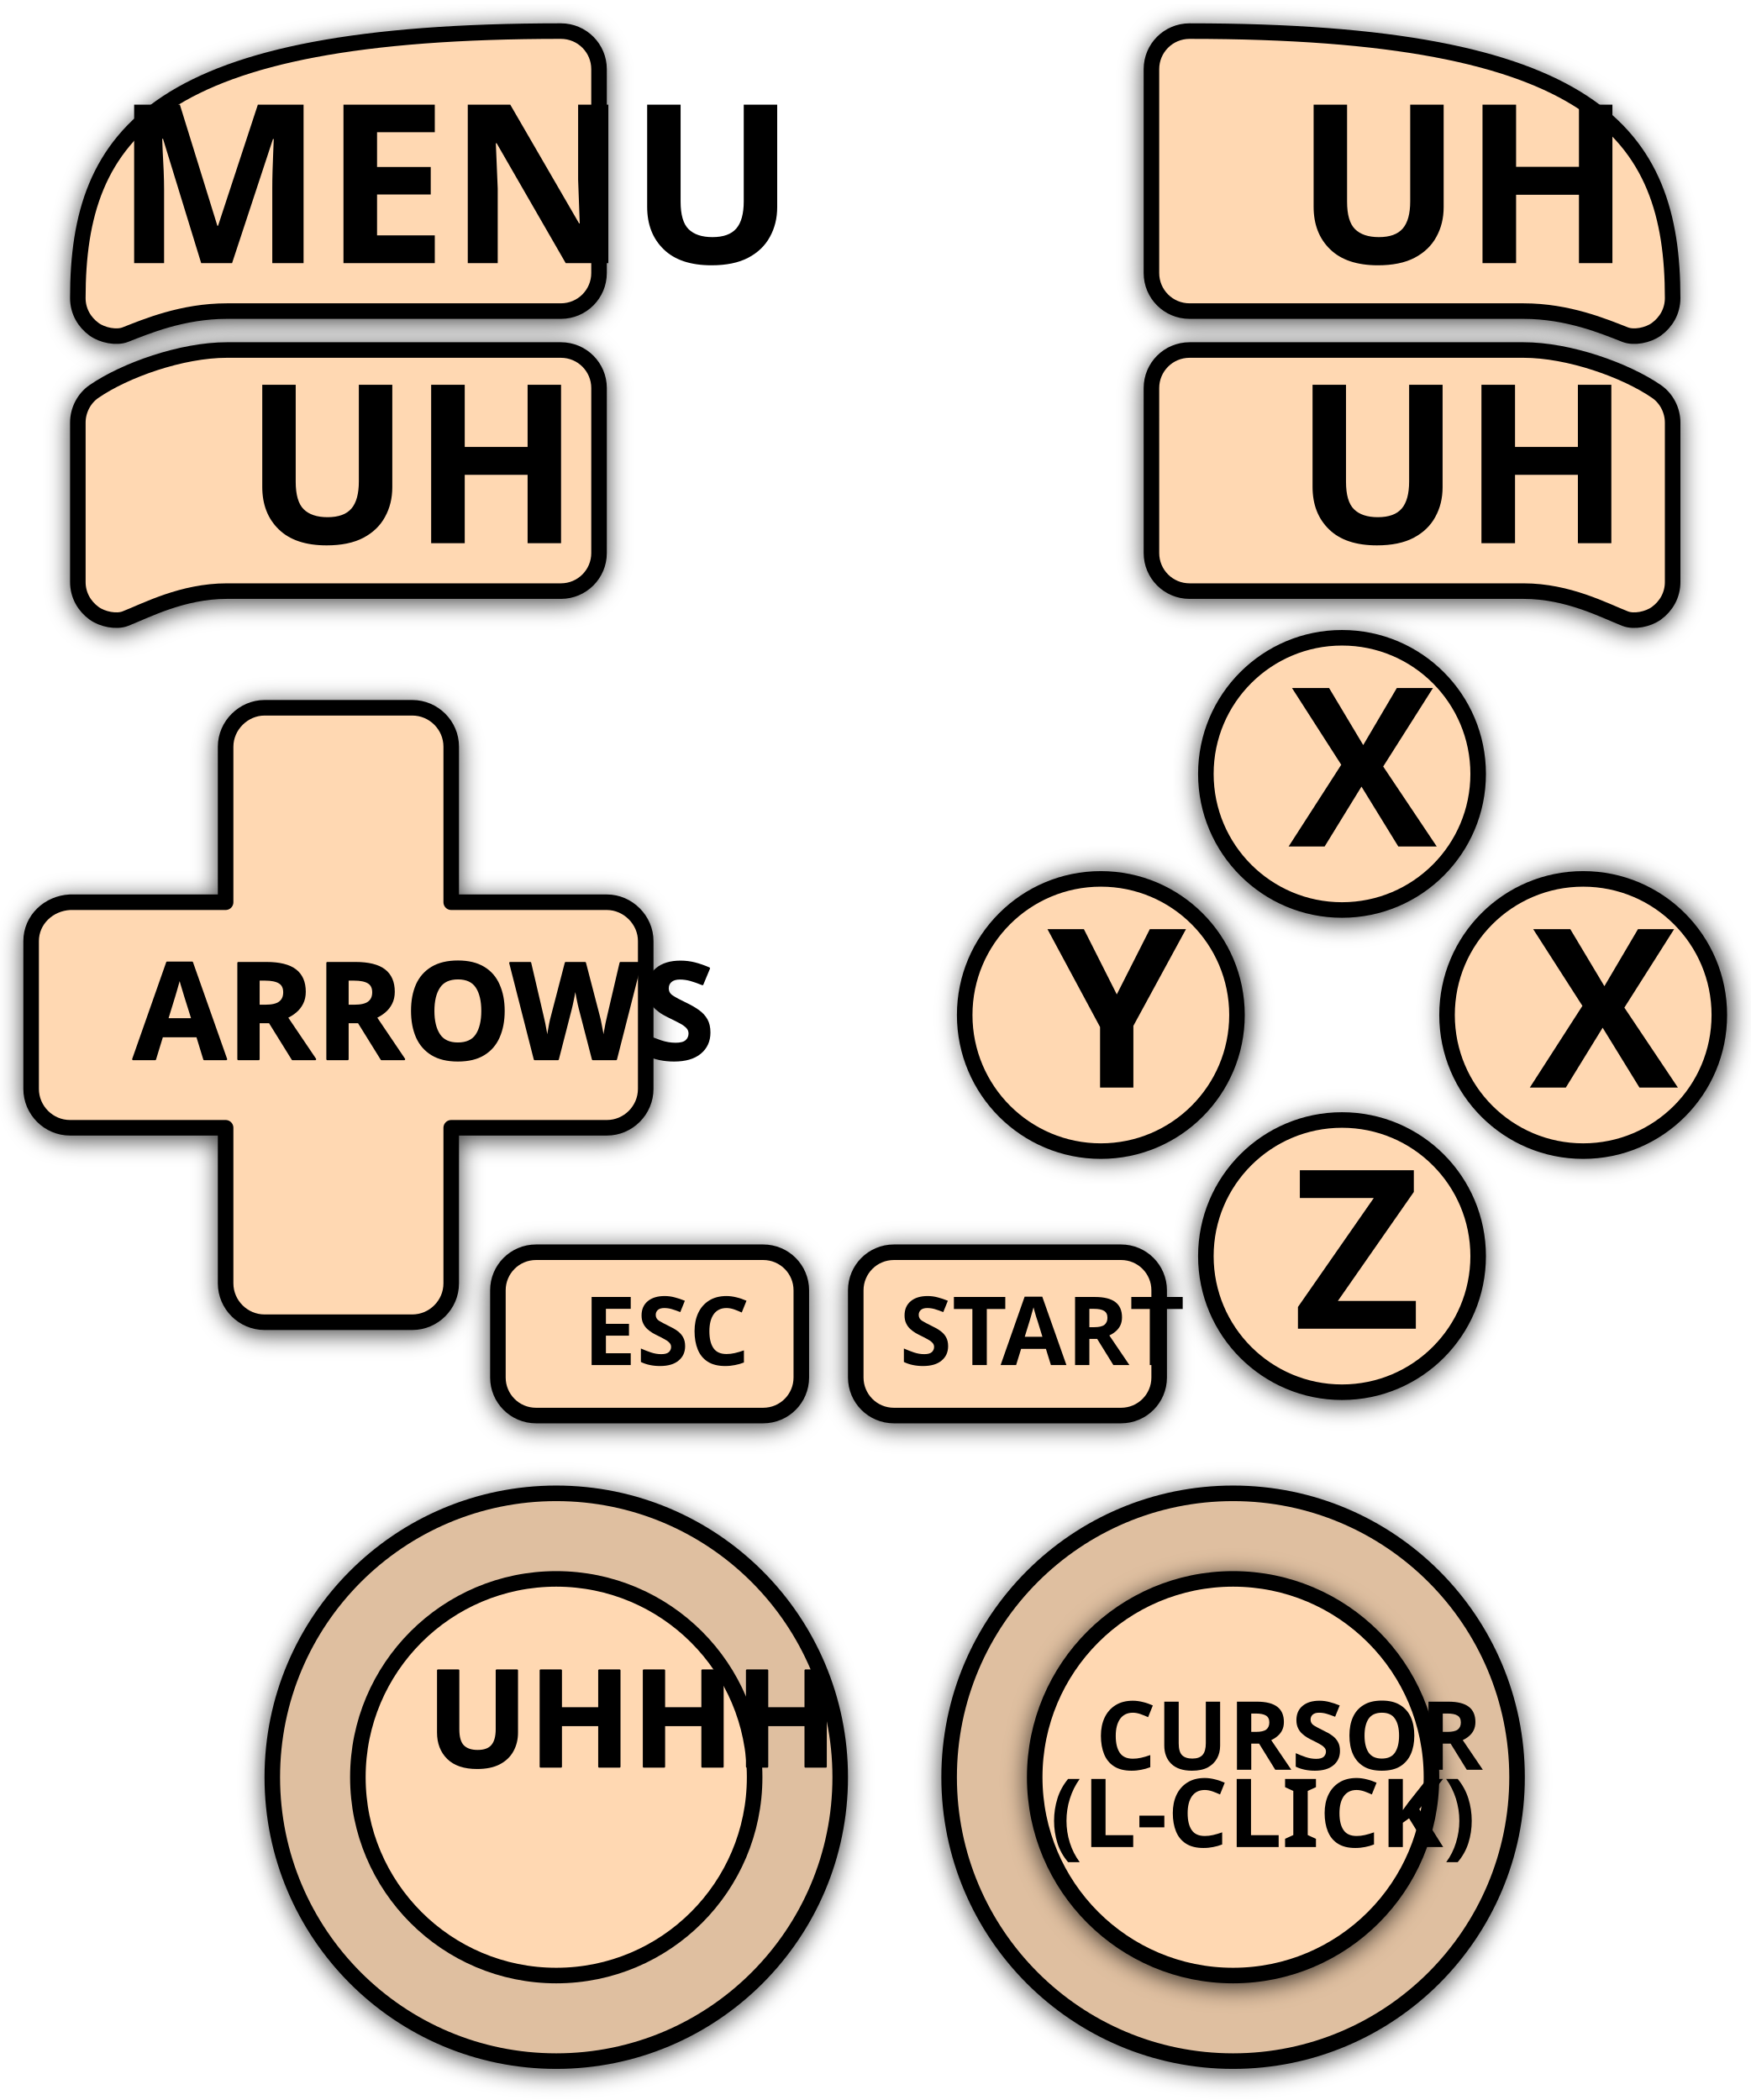
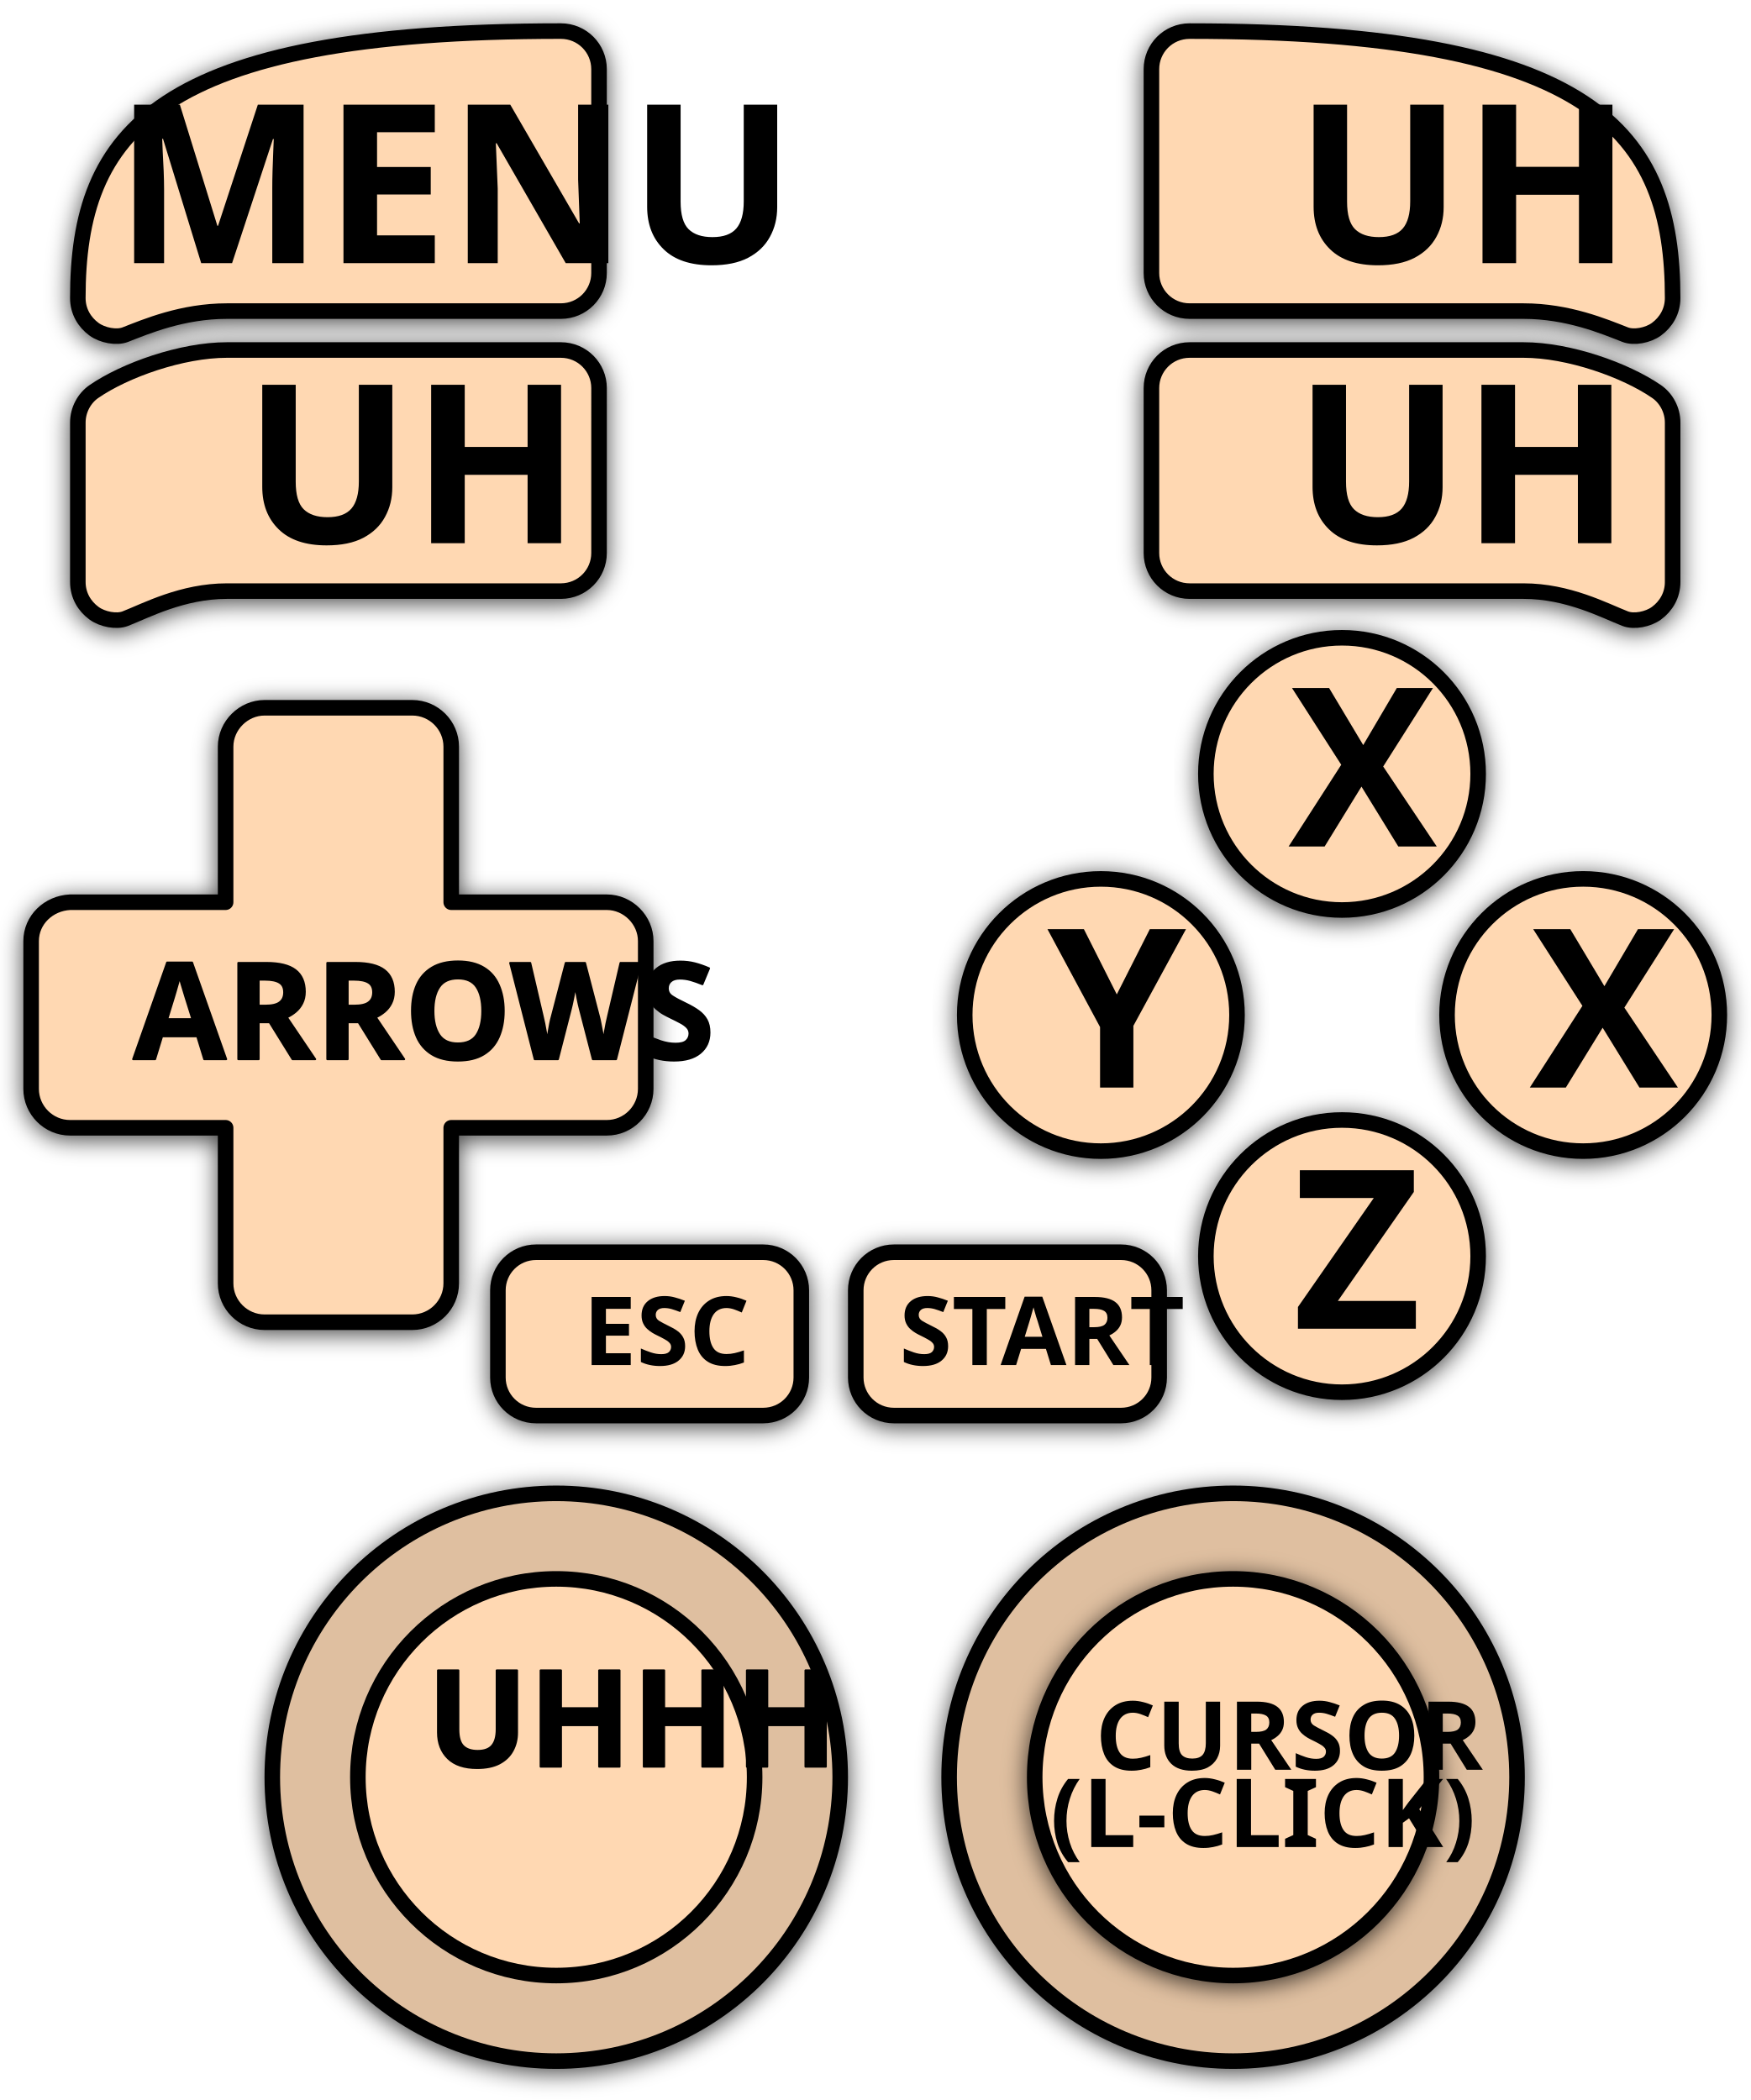
<svg xmlns="http://www.w3.org/2000/svg" version="1.1" id="Layer_3" x="0px" y="0px" viewBox="0 0 225 270" xml:space="preserve" width="225" height="270">
  <defs id="defs75">
    <rect x="41.228" y="199.808" width="55.255" height="51.834" id="rect369361" />
    <rect x="76.739" y="147.344" width="33.368" height="20.844" id="rect127464" />
    <rect x="128.25" y="105.787" width="33.96" height="33.738" id="rect83351" />
    <rect x="127.677" y="105.526" width="34.595" height="33.973" id="rect34999" />
    <rect x="161.554" y="139.782" width="33.152" height="33.894" id="rect24475" />
    <rect x="128.25" y="105.787" width="33.96" height="33.738" id="rect83351-3" />
    <rect x="128.25" y="105.787" width="33.96" height="33.738" id="rect83351-9" />
    <rect x="128.25" y="105.787" width="33.96" height="33.738" id="rect83351-5" />
    <rect x="76.739" y="147.344" width="32.548" height="20.781" id="rect127464-0" />
    <rect x="128.25" y="105.787" width="69.439" height="31.708" id="rect83351-4" />
    <rect x="128.25" y="105.787" width="33.96" height="33.738" id="rect83351-52" />
    <rect x="128.25" y="105.787" width="33.96" height="33.738" id="rect83351-52-6" />
    <rect x="128.25" y="105.787" width="33.96" height="33.738" id="rect83351-37" />
    <rect x="128.25" y="105.787" width="33.96" height="33.738" id="rect83351-3-9" />
    <rect x="128.25" y="105.787" width="33.96" height="33.738" id="rect83351-9-2" />
    <rect x="128.25" y="105.787" width="33.96" height="33.738" id="rect83351-5-7" />
    <rect x="76.739" y="147.344" width="33.368" height="20.844" id="rect127464-7" />
    <rect x="76.739" y="147.344" width="32.548" height="20.781" id="rect127464-0-5" />
    <rect x="128.25" y="105.787" width="69.439" height="31.708" id="rect83351-4-1" />
    <rect x="128.25" y="105.787" width="33.96" height="33.738" id="rect83351-52-67" />
    <rect x="128.25" y="105.787" width="33.96" height="33.738" id="rect83351-52-6-8" />
    <rect x="128.25" y="105.787" width="69.439" height="31.708" id="rect83351-4-1-4" />
    <rect x="128.25" y="105.787" width="69.439" height="31.708" id="rect83351-4-1-4-4" />
    <rect x="128.25" y="105.787" width="69.439" height="31.708" id="rect83351-4-1-4-9" />
    <rect x="128.25" y="105.787" width="69.439" height="31.708" id="rect83351-4-1-4-4-4" />
    <rect x="76.739" y="147.344" width="65.207" height="14.331" id="rect127464-7-2" />
    <rect x="76.739" y="147.344" width="65.207" height="14.331" id="rect127464-7-2-8" />
    <rect x="76.739" y="147.344" width="33.368" height="20.844" id="rect127464-7-5" />
    <rect x="76.739" y="147.344" width="65.207" height="14.331" id="rect127464-7-2-2" />
    <rect x="76.739" y="147.344" width="65.207" height="14.331" id="rect127464-7-2-8-1" />
    <rect x="76.739" y="147.344" width="32.548" height="20.781" id="rect127464-0-5-4" />
    <rect x="128.25" y="105.787" width="33.96" height="33.738" id="rect83351-37-3" />
    <rect x="128.25" y="105.787" width="33.96" height="33.738" id="rect83351-3-9-2" />
    <rect x="128.25" y="105.787" width="33.96" height="33.738" id="rect83351-9-2-3" />
    <rect x="128.25" y="105.787" width="33.96" height="33.738" id="rect83351-5-7-8" />
    <rect x="128.25" y="105.787" width="69.439" height="31.708" id="rect83351-4-1-1" />
    <rect x="128.25" y="105.787" width="69.439" height="31.708" id="rect83351-4-1-4-8" />
    <rect x="128.25" y="105.787" width="69.439" height="31.708" id="rect83351-4-1-4-9-1" />
    <rect x="128.25" y="105.787" width="33.96" height="33.738" id="rect83351-52-67-5" />
    <rect x="128.25" y="105.787" width="33.96" height="33.738" id="rect83351-52-6-8-9" />
    <rect x="128.25" y="105.787" width="69.439" height="31.708" id="rect83351-4-1-4-4-2" />
    <rect x="128.25" y="105.787" width="69.439" height="31.708" id="rect83351-4-1-4-4-4-7" />
    <rect x="128.25" y="105.787" width="69.439" height="31.708" id="rect83351-4-1-4-9-2" />
    <rect x="128.25" y="105.787" width="54.922" height="28.684" id="rect83351-4-1-4-6" />
    <rect x="128.25" y="105.787" width="54.922" height="28.684" id="rect83351-4-1-4-6-6" />
    <rect x="128.25" y="105.787" width="54.922" height="28.684" id="rect83351-4-1-4-6-6-5" />
    <rect x="128.25" y="105.787" width="54.922" height="28.684" id="rect83351-4-1-4-6-5" />
    <rect x="128.25" y="105.787" width="28.869" height="28.839" id="rect83351-4-1-4-6-9" />
    <rect x="128.25" y="105.787" width="28.869" height="28.839" id="rect83351-4-1-4-6-9-7" />
    <rect x="128.25" y="105.787" width="28.869" height="28.839" id="rect83351-4-1-4-6-9-0" />
    <rect x="128.25" y="105.787" width="28.869" height="28.839" id="rect83351-4-1-4-6-9-0-2" />
    <rect x="128.25" y="105.787" width="54.922" height="28.684" id="rect83351-4-1-4-6-5-7" />
    <rect x="128.25" y="105.787" width="54.922" height="28.684" id="rect83351-4-1-4-6-5-72" />
    <rect x="128.25" y="105.787" width="54.922" height="28.684" id="rect83351-4-1-4-6-5-72-2" />
    <rect x="128.25" y="105.787" width="30.806" height="28.718" id="rect83351-4-1-4-6-5-7-5" />
    <rect x="128.25" y="105.787" width="30.806" height="28.718" id="rect83351-4-1-4-6-5-7-5-2" />
    <rect x="128.25" y="105.787" width="30.806" height="28.718" id="rect83351-4-1-4-6-5-7-5-26" />
    <rect x="128.25" y="105.787" width="30.806" height="28.718" id="rect83351-4-1-4-6-5-7-5-4" />
    <rect x="76.739" y="147.344" width="33.368" height="20.844" id="rect127464-7-4" />
    <rect x="76.739" y="147.344" width="33.368" height="19.215" id="rect127464-7-4-8" />
    <rect x="76.739" y="147.344" width="44.004" height="35.334" id="rect127464-7-4-8-8" />
    <rect x="76.739" y="147.344" width="44.004" height="35.334" id="rect127464-7-4-8-8-8" />
    <rect x="41.228" y="199.808" width="55.255" height="51.834" id="rect369361-1" />
    <rect x="41.228" y="199.808" width="86.232" height="35.141" id="rect369361-0" />
    <rect x="128.25" y="105.787" width="81.862" height="29.811" id="rect83351-4-1-4-6-5-7-5-2-1" />
    <rect x="128.25" y="105.787" width="54.922" height="28.684" id="rect83351-4-1-4-6-5-72-2-6" />
    <rect x="128.25" y="105.787" width="54.922" height="28.684" id="rect83351-4-1-4-6-5-72-2-6-6" />
    <rect x="128.25" y="105.787" width="54.922" height="28.684" id="rect83351-4-1-4-6-5-72-2-6-6-8" />
    <rect x="128.25" y="105.787" width="77.274" height="28.684" id="rect83351-4-1-4-6-5-72-2-6-6-0" />
    <rect x="128.25" y="105.787" width="33.275" height="27.809" id="rect83351-4-1-4-6-5-72-2-6-6-5" />
    <rect x="128.25" y="105.787" width="33.275" height="27.809" id="rect83351-4-1-4-6-5-72-2-6-6-5-7" />
    <rect x="128.25" y="105.787" width="33.275" height="27.809" id="rect83351-4-1-4-6-5-72-2-6-6-5-7-2" />
    <rect x="128.25" y="105.787" width="33.275" height="27.809" id="rect83351-4-1-4-6-5-72-2-6-6-5-7-5" />
    <rect x="128.25" y="105.787" width="43.668" height="19.897" id="rect83351-4-1-4-6-5-72-2-6-6-0-4" />
    <rect x="128.25" y="105.787" width="77.274" height="28.684" id="rect83351-4-1-4-6-5-72-2-6-6-0-4-6" />
    <rect x="128.25" y="105.787" width="77.274" height="28.684" id="rect83351-4-1-4-6-5-72-2-6-6-0-4-0" />
    <rect x="128.25" y="105.787" width="61.396" height="39.166" id="rect83351-4-1-4-6-5-72-2-6-6-0-4-67" />
    <rect x="128.25" y="105.787" width="43.668" height="19.897" id="rect83351-4-1-4-6-5-72-2-6-6-0-4-3" />
    <rect x="128.25" y="105.787" width="61.396" height="39.166" id="rect83351-4-1-4-6-5-72-2-6-6-0-4-67-2" />
    <filter style="color-interpolation-filters:sRGB;" id="filter108623" x="-0.118" y="-0.219" width="1.236" height="1.462">
      <feFlood flood-opacity="0.75" flood-color="rgb(0,0,0)" result="flood" id="feFlood108613" />
      <feComposite in="flood" in2="SourceGraphic" operator="in" result="composite1" id="feComposite108615" />
      <feGaussianBlur in="composite1" stdDeviation="1.5" result="blur" id="feGaussianBlur108617" />
      <feOffset dx="0" dy="0.5" result="offset" id="feOffset108619" />
      <feComposite in="SourceGraphic" in2="offset" operator="over" result="composite2" id="feComposite108621" />
    </filter>
    <filter style="color-interpolation-filters:sRGB;" id="filter108915" x="-0.055" y="-0.055" width="1.11" height="1.12">
      <feFlood flood-opacity="1" flood-color="rgb(0,0,0)" result="flood" id="feFlood108905" />
      <feComposite in="flood" in2="SourceGraphic" operator="in" result="composite1" id="feComposite108907" />
      <feGaussianBlur in="composite1" stdDeviation="0.75" result="blur" id="feGaussianBlur108909" />
      <feOffset dx="0" dy="0.5" result="offset" id="feOffset108911" />
      <feComposite in="SourceGraphic" in2="offset" operator="over" result="composite2" id="feComposite108913" />
    </filter>
    <rect x="128.25" y="105.787" width="43.668" height="19.897" id="rect83351-4-1-4-6-5-72-2-6-6-0-4-3-4" />
    <rect x="128.25" y="105.787" width="43.668" height="19.897" id="rect83351-4-1-4-6-5-72-2-6-6-0-4-3-47" />
    <rect x="128.25" y="105.787" width="43.668" height="19.897" id="rect83351-4-1-4-6-5-72-2-6-6-0-4-3-8" />
    <rect x="128.25" y="105.787" width="61.396" height="39.166" id="rect83351-4-1-4-6-5-72-2-6-6-0-4-67-2-6" />
    <rect x="128.25" y="105.787" width="61.396" height="39.166" id="rect83351-4-1-4-6-5-72-2-6-6-0-4-67-7" />
  </defs>
  <g id="layer2" style="display:none">
    <rect style="display:inline;fill:#000000;fill-opacity:0.25;stroke-width:10.783;stroke-linecap:round;stroke-linejoin:round" id="rect937" width="223" height="278" x="1" y="1" rx="6.977" ry="6.969" />
  </g>
  <g id="layer1">
    <g id="layer8" style="display:inline">
      <path style="display:inline;fill:#ffd8b2;fill-opacity:1;stroke:#000000;stroke-width:2;stroke-linecap:round;stroke-linejoin:round;stroke-miterlimit:4;stroke-dasharray:none;stroke-opacity:1;paint-order:normal;filter:url(#filter108623)" d="M 103,177.112 C 103,179.778 100.843,182 98.091,182 H 68.909 C 66.157,182 64,179.778 64,177.112 v -11.223 c 0,-2.666 2.157,-4.888 4.909,-4.888 H 98.091 c 2.752,0 4.909,2.222 4.909,4.888 z" id="path23-1-9" />
      <path style="display:inline;fill:#ffd8b2;fill-opacity:1;stroke:#000000;stroke-width:2;stroke-linecap:round;stroke-linejoin:round;stroke-miterlimit:4;stroke-dasharray:none;stroke-opacity:1;paint-order:normal;filter:url(#filter108623)" d="m 148.998,177.112 c 0,2.666 -2.157,4.888 -4.909,4.888 h -29.182 c -2.752,0 -4.909,-2.222 -4.909,-4.888 v -11.223 c 0,-2.666 2.157,-4.888 4.909,-4.888 h 29.182 c 2.752,0 4.909,2.222 4.909,4.888 z" id="path23-1-9-2" />
      <text xml:space="preserve" id="text83349-9-6-1-07-17-3-8-9-5-9" style="font-style:normal;font-variant:normal;font-weight:bold;font-stretch:normal;font-size:11.054px;line-height:1;font-family:'Entangled Plain BRK';-inkscape-font-specification:'Entangled Plain BRK Bold';font-variant-ligatures:normal;font-variant-position:normal;font-variant-caps:normal;font-variant-numeric:normal;font-variant-alternates:normal;font-variant-east-asian:normal;text-indent:0;text-align:center;text-decoration-line:none;text-decoration-style:solid;text-decoration-color:#000000;letter-spacing:0px;word-spacing:0px;text-transform:none;writing-mode:lr-tb;direction:ltr;text-orientation:mixed;dominant-baseline:auto;baseline-shift:baseline;white-space:pre;shape-inside:url(#rect83351-4-1-4-6-5-72-2-6-6-0-4);shape-padding:0;shape-margin:0;inline-size:0;display:inline;fill:#000000;fill-opacity:1;stroke:none;stroke-width:0.225;stroke-linecap:round;stroke-linejoin:round;stroke-miterlimit:4;stroke-dasharray:none;stroke-dashoffset:0;stroke-opacity:1;paint-order:stroke fill markers;stop-color:#000000" x="7.898" y="0" transform="matrix(1.109734,0,0,1.109734,-83.05325,48.303)">
-         <tspan x="142.369" y="114.63" id="tspan2453">ESC</tspan>
+         <tspan x="142.369" y="114.63" id="tspan1222">ESC</tspan>
      </text>
      <text xml:space="preserve" id="text83349-9-6-1-07-17-3-8-9-5-9-4" style="font-style:normal;font-variant:normal;font-weight:bold;font-stretch:normal;font-size:11.054px;line-height:1;font-family:'Entangled Plain BRK';-inkscape-font-specification:'Entangled Plain BRK Bold';font-variant-ligatures:normal;font-variant-position:normal;font-variant-caps:normal;font-variant-numeric:normal;font-variant-alternates:normal;font-variant-east-asian:normal;text-indent:0;text-align:center;text-decoration-line:none;text-decoration-style:solid;text-decoration-color:#000000;letter-spacing:0px;word-spacing:0px;text-transform:none;writing-mode:lr-tb;direction:ltr;text-orientation:mixed;dominant-baseline:auto;baseline-shift:baseline;white-space:pre;shape-inside:url(#rect83351-4-1-4-6-5-72-2-6-6-0-4-3);shape-padding:0;shape-margin:0;inline-size:0;display:inline;fill:#000000;fill-opacity:1;stroke:none;stroke-width:0.225;stroke-linecap:round;stroke-linejoin:round;stroke-miterlimit:4;stroke-dasharray:none;stroke-dashoffset:0;stroke-opacity:1;paint-order:stroke fill markers;stop-color:#000000" x="7.898" y="0" transform="matrix(1.109734,0,0,1.109734,-37.05476,48.303)">
-         <tspan x="137.571" y="114.63" id="tspan2455">START</tspan>
+         <tspan x="137.571" y="114.63" id="tspan1224">START</tspan>
      </text>
    </g>
    <g id="layer7" style="display:inline">
+       <circle style="display:inline;fill:#ffd8b2;fill-opacity:1;stroke:#000000;stroke-width:2;stroke-linecap:round;stroke-linejoin:round;stroke-miterlimit:4;stroke-dasharray:none;stroke-opacity:1;paint-order:normal;filter:url(#filter108623)" id="path218689-9" cx="141.504" cy="130.502" r="17.5" />
+       <circle style="display:inline;fill:#ffd8b2;fill-opacity:1;stroke:#000000;stroke-width:2;stroke-linecap:round;stroke-linejoin:round;stroke-miterlimit:4;stroke-dasharray:none;stroke-opacity:1;paint-order:normal;filter:url(#filter108623)" id="path218689-9-6" cx="203.501" cy="130.5" r="17.5" />
      <circle style="fill:#ffd8b2;fill-opacity:1;stroke:#000000;stroke-width:2;stroke-linecap:round;stroke-linejoin:round;stroke-miterlimit:4;stroke-dasharray:none;stroke-opacity:1;paint-order:normal;filter:url(#filter108623)" id="path218689" cx="172.501" cy="99.5" r="17.5" />
      <circle style="display:inline;fill:#ffd8b2;fill-opacity:1;stroke:#000000;stroke-width:2;stroke-linecap:round;stroke-linejoin:round;stroke-miterlimit:4;stroke-dasharray:none;stroke-opacity:1;paint-order:normal;filter:url(#filter108623)" id="path218689-0" cx="172.501" cy="161.5" r="17.5" />
-       <circle style="display:inline;fill:#ffd8b2;fill-opacity:1;stroke:#000000;stroke-width:2;stroke-linecap:round;stroke-linejoin:round;stroke-miterlimit:4;stroke-dasharray:none;stroke-opacity:1;paint-order:normal;filter:url(#filter108623)" id="path218689-9" cx="-130.5" cy="141.501" transform="rotate(-90)" r="17.5" />
-       <circle style="display:inline;fill:#ffd8b2;fill-opacity:1;stroke:#000000;stroke-width:2;stroke-linecap:round;stroke-linejoin:round;stroke-miterlimit:4;stroke-dasharray:none;stroke-opacity:1;paint-order:normal;filter:url(#filter108623)" id="path218689-0-6" cx="-130.5" cy="203.501" r="17.5" transform="rotate(-90)" />
      <text xml:space="preserve" id="text83349-9-6-1-07-17-3-8-9-8" style="font-style:normal;font-variant:normal;font-weight:bold;font-stretch:normal;font-size:25.712px;line-height:1;font-family:'Entangled Plain BRK';-inkscape-font-specification:'Entangled Plain BRK Bold';font-variant-ligatures:normal;font-variant-position:normal;font-variant-caps:normal;font-variant-numeric:normal;font-variant-alternates:normal;font-variant-east-asian:normal;text-indent:0;text-align:center;text-decoration-line:none;text-decoration-style:solid;text-decoration-color:#000000;letter-spacing:0px;word-spacing:0px;text-transform:none;writing-mode:lr-tb;direction:ltr;text-orientation:mixed;dominant-baseline:auto;baseline-shift:baseline;white-space:pre;shape-inside:url(#rect83351-4-1-4-6-5-72-2-6-6-5);shape-padding:0;shape-margin:0;inline-size:0;display:inline;fill:#000000;fill-opacity:1;stroke:none;stroke-width:0.225;stroke-linecap:round;stroke-linejoin:round;stroke-miterlimit:4;stroke-dasharray:none;stroke-dashoffset:0;stroke-opacity:1;paint-order:stroke fill markers;stop-color:#000000" x="7.898" y="0" transform="matrix(1.109734,0,0,1.109734,11.71513,-31.39179)">
-         <tspan x="138.703" y="126.357" id="tspan2457">X</tspan>
+         <tspan x="138.703" y="126.357" id="tspan1226">X</tspan>
      </text>
      <text xml:space="preserve" id="text83349-9-6-1-07-17-3-8-9-8-0" style="font-style:normal;font-variant:normal;font-weight:bold;font-stretch:normal;font-size:25.712px;line-height:1;font-family:'Entangled Plain BRK';-inkscape-font-specification:'Entangled Plain BRK Bold';font-variant-ligatures:normal;font-variant-position:normal;font-variant-caps:normal;font-variant-numeric:normal;font-variant-alternates:normal;font-variant-east-asian:normal;text-indent:0;text-align:center;text-decoration-line:none;text-decoration-style:solid;text-decoration-color:#000000;letter-spacing:0px;word-spacing:0px;text-transform:none;writing-mode:lr-tb;direction:ltr;text-orientation:mixed;dominant-baseline:auto;baseline-shift:baseline;white-space:pre;shape-inside:url(#rect83351-4-1-4-6-5-72-2-6-6-5-7);shape-padding:0;shape-margin:0;inline-size:0;display:inline;fill:#000000;fill-opacity:1;stroke:none;stroke-width:0.225;stroke-linecap:round;stroke-linejoin:round;stroke-miterlimit:4;stroke-dasharray:none;stroke-dashoffset:0;stroke-opacity:1;paint-order:stroke fill markers;stop-color:#000000" x="7.898" y="0" transform="matrix(1.109734,0,0,1.109734,12.21992,30.60821)">
-         <tspan x="138.703" y="126.357" id="tspan2459">Z</tspan>
+         <tspan x="138.703" y="126.357" id="tspan1228">Z</tspan>
      </text>
      <text xml:space="preserve" id="text83349-9-6-1-07-17-3-8-9-8-0-1" style="font-style:normal;font-variant:normal;font-weight:bold;font-stretch:normal;font-size:25.712px;line-height:1;font-family:'Entangled Plain BRK';-inkscape-font-specification:'Entangled Plain BRK Bold';font-variant-ligatures:normal;font-variant-position:normal;font-variant-caps:normal;font-variant-numeric:normal;font-variant-alternates:normal;font-variant-east-asian:normal;text-indent:0;text-align:center;text-decoration-line:none;text-decoration-style:solid;text-decoration-color:#000000;letter-spacing:0px;word-spacing:0px;text-transform:none;writing-mode:lr-tb;direction:ltr;text-orientation:mixed;dominant-baseline:auto;baseline-shift:baseline;white-space:pre;shape-inside:url(#rect83351-4-1-4-6-5-72-2-6-6-5-7-2);shape-padding:0;shape-margin:0;inline-size:0;display:inline;fill:#000000;fill-opacity:1;stroke:none;stroke-width:0.225;stroke-linecap:round;stroke-linejoin:round;stroke-miterlimit:4;stroke-dasharray:none;stroke-dashoffset:0;stroke-opacity:1;paint-order:stroke fill markers;stop-color:#000000" x="7.898" y="0" transform="matrix(1.109734,0,0,1.109734,42.71513,-0.3917891)">
-         <tspan x="138.703" y="126.357" id="tspan2461">X</tspan>
+         <tspan x="138.703" y="126.357" id="tspan1230">X</tspan>
      </text>
      <text xml:space="preserve" id="text83349-9-6-1-07-17-3-8-9-8-0-3" style="font-style:normal;font-variant:normal;font-weight:bold;font-stretch:normal;font-size:25.712px;line-height:1;font-family:'Entangled Plain BRK';-inkscape-font-specification:'Entangled Plain BRK Bold';font-variant-ligatures:normal;font-variant-position:normal;font-variant-caps:normal;font-variant-numeric:normal;font-variant-alternates:normal;font-variant-east-asian:normal;text-indent:0;text-align:center;text-decoration-line:none;text-decoration-style:solid;text-decoration-color:#000000;letter-spacing:0px;word-spacing:0px;text-transform:none;writing-mode:lr-tb;direction:ltr;text-orientation:mixed;dominant-baseline:auto;baseline-shift:baseline;white-space:pre;shape-inside:url(#rect83351-4-1-4-6-5-72-2-6-6-5-7-5);shape-padding:0;shape-margin:0;inline-size:0;display:inline;fill:#000000;fill-opacity:1;stroke:none;stroke-width:0.225;stroke-linecap:round;stroke-linejoin:round;stroke-miterlimit:4;stroke-dasharray:none;stroke-dashoffset:0;stroke-opacity:1;paint-order:stroke fill markers;stop-color:#000000" x="7.898" y="0" transform="matrix(1.109734,0,0,1.109734,-19.28487,-0.3917891)">
-         <tspan x="138.703" y="126.357" id="tspan2463">Y</tspan>
+         <tspan x="138.703" y="126.357" id="tspan1232">Y</tspan>
      </text>
    </g>
    <g id="layer9" style="display:inline">
      <path style="display:inline;fill:#ffd8b2;fill-opacity:1;stroke:#000000;stroke-width:2;stroke-linecap:round;stroke-linejoin:round;stroke-miterlimit:4;stroke-dasharray:none;stroke-opacity:1;paint-order:normal;filter:url(#filter108623)" d="m 83,140 c 0,2.74 -2.248,5.006 -5,5 H 58 v 20 c 0,2.752 -2.26,5 -5,5 H 34 c -2.74,0 -5,-2.248 -5,-5 V 145 H 9 c -2.752,0 -5,-2.26 -5,-5 v -19 c 0,-2.74 2.252,-4.863 5,-5 H 29 V 96 c 0,-2.74 2.322,-5 5,-5 h 19 c 2.74,0 5,2.248 5,5 v 20 h 20 c 2.74,0 5.014,2.323 5,5 z" id="path6246" />
      <text xml:space="preserve" id="text83349-9-6-1-07-17-3-8-9-5-9-23-1" style="font-style:normal;font-variant:normal;font-weight:bold;font-stretch:normal;font-size:15.619px;line-height:0.81;font-family:'Entangled Plain BRK';-inkscape-font-specification:'Entangled Plain BRK Bold';font-variant-ligatures:normal;font-variant-position:normal;font-variant-caps:normal;font-variant-numeric:normal;font-variant-alternates:normal;font-variant-east-asian:normal;text-indent:0;text-align:center;text-decoration-line:none;text-decoration-style:solid;text-decoration-color:#000000;letter-spacing:0px;word-spacing:0px;text-transform:none;writing-mode:lr-tb;direction:ltr;text-orientation:mixed;dominant-baseline:auto;baseline-shift:baseline;white-space:pre;shape-inside:url(#rect83351-4-1-4-6-5-72-2-6-6-0-4-67-7);shape-padding:0;shape-margin:0;inline-size:0;display:inline;fill:#000000;fill-opacity:1;stroke:#000000;stroke-width:0.225;stroke-linecap:round;stroke-linejoin:round;stroke-miterlimit:4;stroke-dasharray:none;stroke-dashoffset:0;stroke-opacity:1;paint-order:stroke fill markers;stop-color:#000000" x="7.898" y="0" transform="matrix(1.109734,0,0,1.109734,-132.8891,6.571804)">
-         <tspan x="135.167" y="116.799" id="tspan2465">ARROWS</tspan>
+         <tspan x="135.167" y="116.799" id="tspan1234">ARROWS</tspan>
      </text>
    </g>
    <g id="layer10" style="display:inline">
      <g id="g977">
        <circle style="opacity:1;fill:#dfbfa0;fill-opacity:1;stroke:#000000;stroke-width:2;stroke-linecap:round;stroke-linejoin:round;stroke-miterlimit:4;stroke-dasharray:none;stroke-opacity:1;paint-order:normal;filter:url(#filter108623)" id="path358887" cx="158.5" cy="228.5" r="36.5" />
        <circle style="opacity:1;fill:#ffd8b2;fill-opacity:1;stroke:#000000;stroke-width:2;stroke-linecap:round;stroke-linejoin:round;stroke-miterlimit:4;stroke-dasharray:none;stroke-opacity:1;paint-order:normal;filter:url(#filter108623)" id="path359169" cx="158.5" cy="228.5" r="25.5" />
      </g>
      <g id="g973">
        <circle style="display:inline;fill:#dfbfa0;fill-opacity:1;stroke:#000000;stroke-width:2;stroke-linecap:round;stroke-linejoin:round;stroke-miterlimit:4;stroke-dasharray:none;stroke-opacity:1;paint-order:normal;filter:url(#filter108623)" id="path358887-3" cx="71.5" cy="228.5" r="36.5" />
        <circle style="display:inline;opacity:1;fill:#ffd8b2;fill-opacity:1;stroke:#000000;stroke-width:2;stroke-linecap:round;stroke-linejoin:round;stroke-miterlimit:4;stroke-dasharray:none;stroke-opacity:1;paint-order:normal" id="path359169-9" cx="71.5" cy="228.5" r="25.5" />
      </g>
      <text xml:space="preserve" id="text83349-9-6-1-07-17-3-8-9-5-9-23" style="font-style:normal;font-variant:normal;font-weight:bold;font-stretch:normal;font-size:15.619px;line-height:0.81;font-family:'Entangled Plain BRK';-inkscape-font-specification:'Entangled Plain BRK Bold';font-variant-ligatures:normal;font-variant-position:normal;font-variant-caps:normal;font-variant-numeric:normal;font-variant-alternates:normal;font-variant-east-asian:normal;text-indent:0;text-align:center;text-decoration-line:none;text-decoration-style:solid;text-decoration-color:#000000;letter-spacing:0px;word-spacing:0px;text-transform:none;writing-mode:lr-tb;direction:ltr;text-orientation:mixed;dominant-baseline:auto;baseline-shift:baseline;white-space:pre;shape-inside:url(#rect83351-4-1-4-6-5-72-2-6-6-0-4-67);shape-padding:0;shape-margin:0;inline-size:0;display:inline;fill:#000000;fill-opacity:1;stroke:#000000;stroke-width:0.225;stroke-linecap:round;stroke-linejoin:round;stroke-miterlimit:4;stroke-dasharray:none;stroke-dashoffset:0;stroke-opacity:1;paint-order:stroke fill markers;stop-color:#000000" x="7.898" y="0" transform="matrix(1.109734,0,0,1.109734,-104.8891,97.53249)">
-         <tspan x="143.921" y="116.799" id="tspan2467">UHHH</tspan>
+         <tspan x="143.921" y="116.799" id="tspan1236">UHHH</tspan>
      </text>
      <text xml:space="preserve" id="text83349-9-6-1-07-17-3-8-9-5-9-23-9" style="font-style:normal;font-variant:normal;font-weight:bold;font-stretch:normal;font-size:11.054px;line-height:0.81;font-family:'Entangled Plain BRK';-inkscape-font-specification:'Entangled Plain BRK Bold';font-variant-ligatures:normal;font-variant-position:normal;font-variant-caps:normal;font-variant-numeric:normal;font-variant-alternates:normal;font-variant-east-asian:normal;text-indent:0;text-align:center;text-decoration-line:none;text-decoration-style:solid;text-decoration-color:#000000;letter-spacing:0px;word-spacing:0px;text-transform:none;writing-mode:lr-tb;direction:ltr;text-orientation:mixed;dominant-baseline:auto;baseline-shift:baseline;white-space:pre;shape-inside:url(#rect83351-4-1-4-6-5-72-2-6-6-0-4-67-2);shape-padding:0;shape-margin:0;inline-size:0;display:inline;fill:#000000;fill-opacity:1;stroke:none;stroke-width:0.225;stroke-linecap:round;stroke-linejoin:round;stroke-miterlimit:4;stroke-dasharray:none;stroke-dashoffset:0;stroke-opacity:1;paint-order:stroke fill markers;stop-color:#000000" x="7.898" y="0" transform="matrix(1.109734,0,0,1.109734,-17.88912,101.4997)">
-         <tspan x="142.997" y="113.58" id="tspan2469">CURSOR
+         <tspan x="142.997" y="113.58" id="tspan1238">CURSOR
</tspan>
-         <tspan x="137.774" y="122.533" id="tspan2471">(L-CLICK)</tspan>
+         <tspan x="137.774" y="122.533" id="tspan1240">(L-CLICK)</tspan>
      </text>
    </g>
    <g id="layer4" style="display:inline">
      <path style="display:inline;fill:#ffd8b2;fill-opacity:1;stroke:#000000;stroke-width:2;stroke-linecap:round;stroke-linejoin:round;stroke-miterlimit:4;stroke-dasharray:none;stroke-opacity:1;paint-order:normal;filter:url(#filter108623)" d="m 77,71.112 c 0,2.666 -2.157,4.888 -4.909,4.888 H 29.167 c -5.736,0 -10.394,2.501 -13.061,3.541 -1.119,0.437 -2.93,0.103 -4.029,-0.704 -1.212,-0.889 -2.072,-2.29 -2.072,-4.006 V 54.329 c 0,-1.626 0.827,-3.132 2.055,-3.981 3.995,-2.761 11.286,-5.346 17.108,-5.346 h 42.924 c 2.752,0 4.909,2.222 4.909,4.888 z" id="path23-1-9-3" />
      <path style="display:inline;fill:#ffd8b2;fill-opacity:1;stroke:#000000;stroke-width:2;stroke-linecap:round;stroke-linejoin:round;stroke-miterlimit:4;stroke-dasharray:none;stroke-opacity:1;paint-order:normal;filter:url(#filter108623)" d="m 148.005,71.112 c 0,2.666 2.157,4.888 4.909,4.888 h 42.924 c 5.736,0 10.394,2.501 13.061,3.541 1.119,0.437 2.93,0.103 4.029,-0.704 C 214.14,77.948 215,76.547 215,74.832 V 54.329 c 0,-1.626 -0.827,-3.132 -2.055,-3.981 -3.995,-2.761 -11.286,-5.346 -17.108,-5.346 h -42.924 c -2.752,0 -4.909,2.222 -4.909,4.888 z" id="path23-1-9-3-1" />
      <text xml:space="preserve" id="text83349-9-6-1-07-17-3-8-9" style="font-style:normal;font-variant:normal;font-weight:bold;font-stretch:normal;font-size:25.712px;line-height:1;font-family:'Entangled Plain BRK';-inkscape-font-specification:'Entangled Plain BRK Bold';font-variant-ligatures:normal;font-variant-position:normal;font-variant-caps:normal;font-variant-numeric:normal;font-variant-alternates:normal;font-variant-east-asian:normal;text-indent:0;text-align:center;text-decoration-line:none;text-decoration-style:solid;text-decoration-color:#000000;letter-spacing:0px;word-spacing:0px;text-transform:none;writing-mode:lr-tb;direction:ltr;text-orientation:mixed;dominant-baseline:auto;baseline-shift:baseline;white-space:pre;shape-inside:url(#rect83351-4-1-4-6-5-72-2-6-6);shape-padding:0;shape-margin:0;inline-size:0;display:inline;fill:#000000;fill-opacity:1;stroke:none;stroke-width:0.225;stroke-linecap:round;stroke-linejoin:round;stroke-miterlimit:4;stroke-dasharray:none;stroke-dashoffset:0;stroke-opacity:1;paint-order:stroke fill markers;stop-color:#000000" x="7.898" y="0" transform="matrix(1.109734,0,0,1.109734,-127.7906,-70.38309)">
-         <tspan x="143.344" y="126.357" id="tspan2473">UH</tspan>
+         <tspan x="143.344" y="126.357" id="tspan1242">UH</tspan>
      </text>
      <text xml:space="preserve" id="text83349-9-6-1-07-17-3-8-9-7" style="font-style:normal;font-variant:normal;font-weight:bold;font-stretch:normal;font-size:25.712px;line-height:1;font-family:'Entangled Plain BRK';-inkscape-font-specification:'Entangled Plain BRK Bold';font-variant-ligatures:normal;font-variant-position:normal;font-variant-caps:normal;font-variant-numeric:normal;font-variant-alternates:normal;font-variant-east-asian:normal;text-indent:0;text-align:center;text-decoration-line:none;text-decoration-style:solid;text-decoration-color:#000000;letter-spacing:0px;word-spacing:0px;text-transform:none;writing-mode:lr-tb;direction:ltr;text-orientation:mixed;dominant-baseline:auto;baseline-shift:baseline;white-space:pre;shape-inside:url(#rect83351-4-1-4-6-5-72-2-6-6-8);shape-padding:0;shape-margin:0;inline-size:0;display:inline;fill:#000000;fill-opacity:1;stroke:none;stroke-width:0.225;stroke-linecap:round;stroke-linejoin:round;stroke-miterlimit:4;stroke-dasharray:none;stroke-dashoffset:0;stroke-opacity:1;paint-order:stroke fill markers;stop-color:#000000" x="7.898" y="0" transform="matrix(1.109734,0,0,1.109734,7.212728,-70.38311)">
-         <tspan x="143.344" y="126.357" id="tspan2475">UH</tspan>
+         <tspan x="143.344" y="126.357" id="tspan1244">UH</tspan>
      </text>
    </g>
    <g id="layer6" style="display:inline">
      <path style="display:inline;fill:#ffd8b2;fill-opacity:1;stroke:#000000;stroke-width:2;stroke-linecap:round;stroke-linejoin:round;stroke-miterlimit:4;stroke-dasharray:none;stroke-opacity:1;paint-order:normal;filter:url(#filter108623)" d="m 76.999,35.11 c 0,2.666 -2.157,4.888 -4.909,4.888 H 29.165 c -5.736,0 -10.394,1.988 -13.061,3.028 -1.119,0.437 -2.93,0.103 -4.029,-0.704 -1.212,-0.889 -2.072,-2.29 -2.072,-4.006 0,-21.258 9.99,-34.319 62.087,-34.319 2.752,0 4.909,2.222 4.909,4.888 z" id="path23-1-9-3-3" />
      <path style="display:inline;fill:#ffd8b2;fill-opacity:1;stroke:#000000;stroke-width:2;stroke-linecap:round;stroke-linejoin:round;stroke-miterlimit:4;stroke-dasharray:none;stroke-opacity:1;paint-order:normal;filter:url(#filter108623)" d="m 148.004,35.11 c 0,2.666 2.157,4.888 4.909,4.888 h 42.925 c 5.736,0 10.394,1.988 13.061,3.028 1.119,0.437 2.93,0.103 4.029,-0.704 C 214.14,41.433 215,40.033 215,38.317 215,17.059 205.01,3.998 152.913,3.998 c -2.752,0 -4.909,2.222 -4.909,4.888 z" id="path23-1-9-3-3-0" />
      <text xml:space="preserve" id="text83349-9-6-1-07-17-3" style="font-style:normal;font-variant:normal;font-weight:bold;font-stretch:normal;font-size:25.712px;line-height:1;font-family:'Entangled Plain BRK';-inkscape-font-specification:'Entangled Plain BRK Bold';font-variant-ligatures:normal;font-variant-position:normal;font-variant-caps:normal;font-variant-numeric:normal;font-variant-alternates:normal;font-variant-east-asian:normal;text-indent:0;text-align:center;text-decoration-line:none;text-decoration-style:solid;text-decoration-color:#000000;letter-spacing:0px;word-spacing:0px;text-transform:none;writing-mode:lr-tb;direction:ltr;text-orientation:mixed;dominant-baseline:auto;baseline-shift:baseline;white-space:pre;shape-inside:url(#rect83351-4-1-4-6-5-72-2);shape-padding:0;shape-margin:0;inline-size:0;display:inline;fill:#000000;fill-opacity:1;stroke:none;stroke-width:0.225;stroke-linecap:round;stroke-linejoin:round;stroke-miterlimit:4;stroke-dasharray:none;stroke-dashoffset:0;stroke-opacity:1;paint-order:stroke fill markers;stop-color:#000000" x="7.898" y="0" transform="matrix(1.109734,0,0,1.109734,7.350078,-106.3927)">
-         <tspan x="143.344" y="126.357" id="tspan2477">UH</tspan>
+         <tspan x="143.344" y="126.357" id="tspan1246">UH</tspan>
      </text>
      <text xml:space="preserve" id="text83349-9-6-1-07-17-3-8" style="font-style:normal;font-variant:normal;font-weight:bold;font-stretch:normal;font-size:25.712px;line-height:1;font-family:'Entangled Plain BRK';-inkscape-font-specification:'Entangled Plain BRK Bold';font-variant-ligatures:normal;font-variant-position:normal;font-variant-caps:normal;font-variant-numeric:normal;font-variant-alternates:normal;font-variant-east-asian:normal;text-indent:0;text-align:center;text-decoration-line:none;text-decoration-style:solid;text-decoration-color:#000000;letter-spacing:0px;word-spacing:0px;text-transform:none;writing-mode:lr-tb;direction:ltr;text-orientation:mixed;dominant-baseline:auto;baseline-shift:baseline;white-space:pre;shape-inside:url(#rect83351-4-1-4-6-5-72-2-6);shape-padding:0;shape-margin:0;inline-size:0;display:inline;fill:#000000;fill-opacity:1;stroke:none;stroke-width:0.225;stroke-linecap:round;stroke-linejoin:round;stroke-miterlimit:4;stroke-dasharray:none;stroke-dashoffset:0;stroke-opacity:1;paint-order:stroke fill markers;stop-color:#000000" x="7.898" y="0" transform="matrix(1.109734,0,0,1.109734,-127.6472,-106.3927)">
-         <tspan x="128.251" y="126.357" id="tspan2479">MENU</tspan>
+         <tspan x="128.251" y="126.357" id="tspan1248">MENU</tspan>
      </text>
    </g>
  </g>
</svg>
